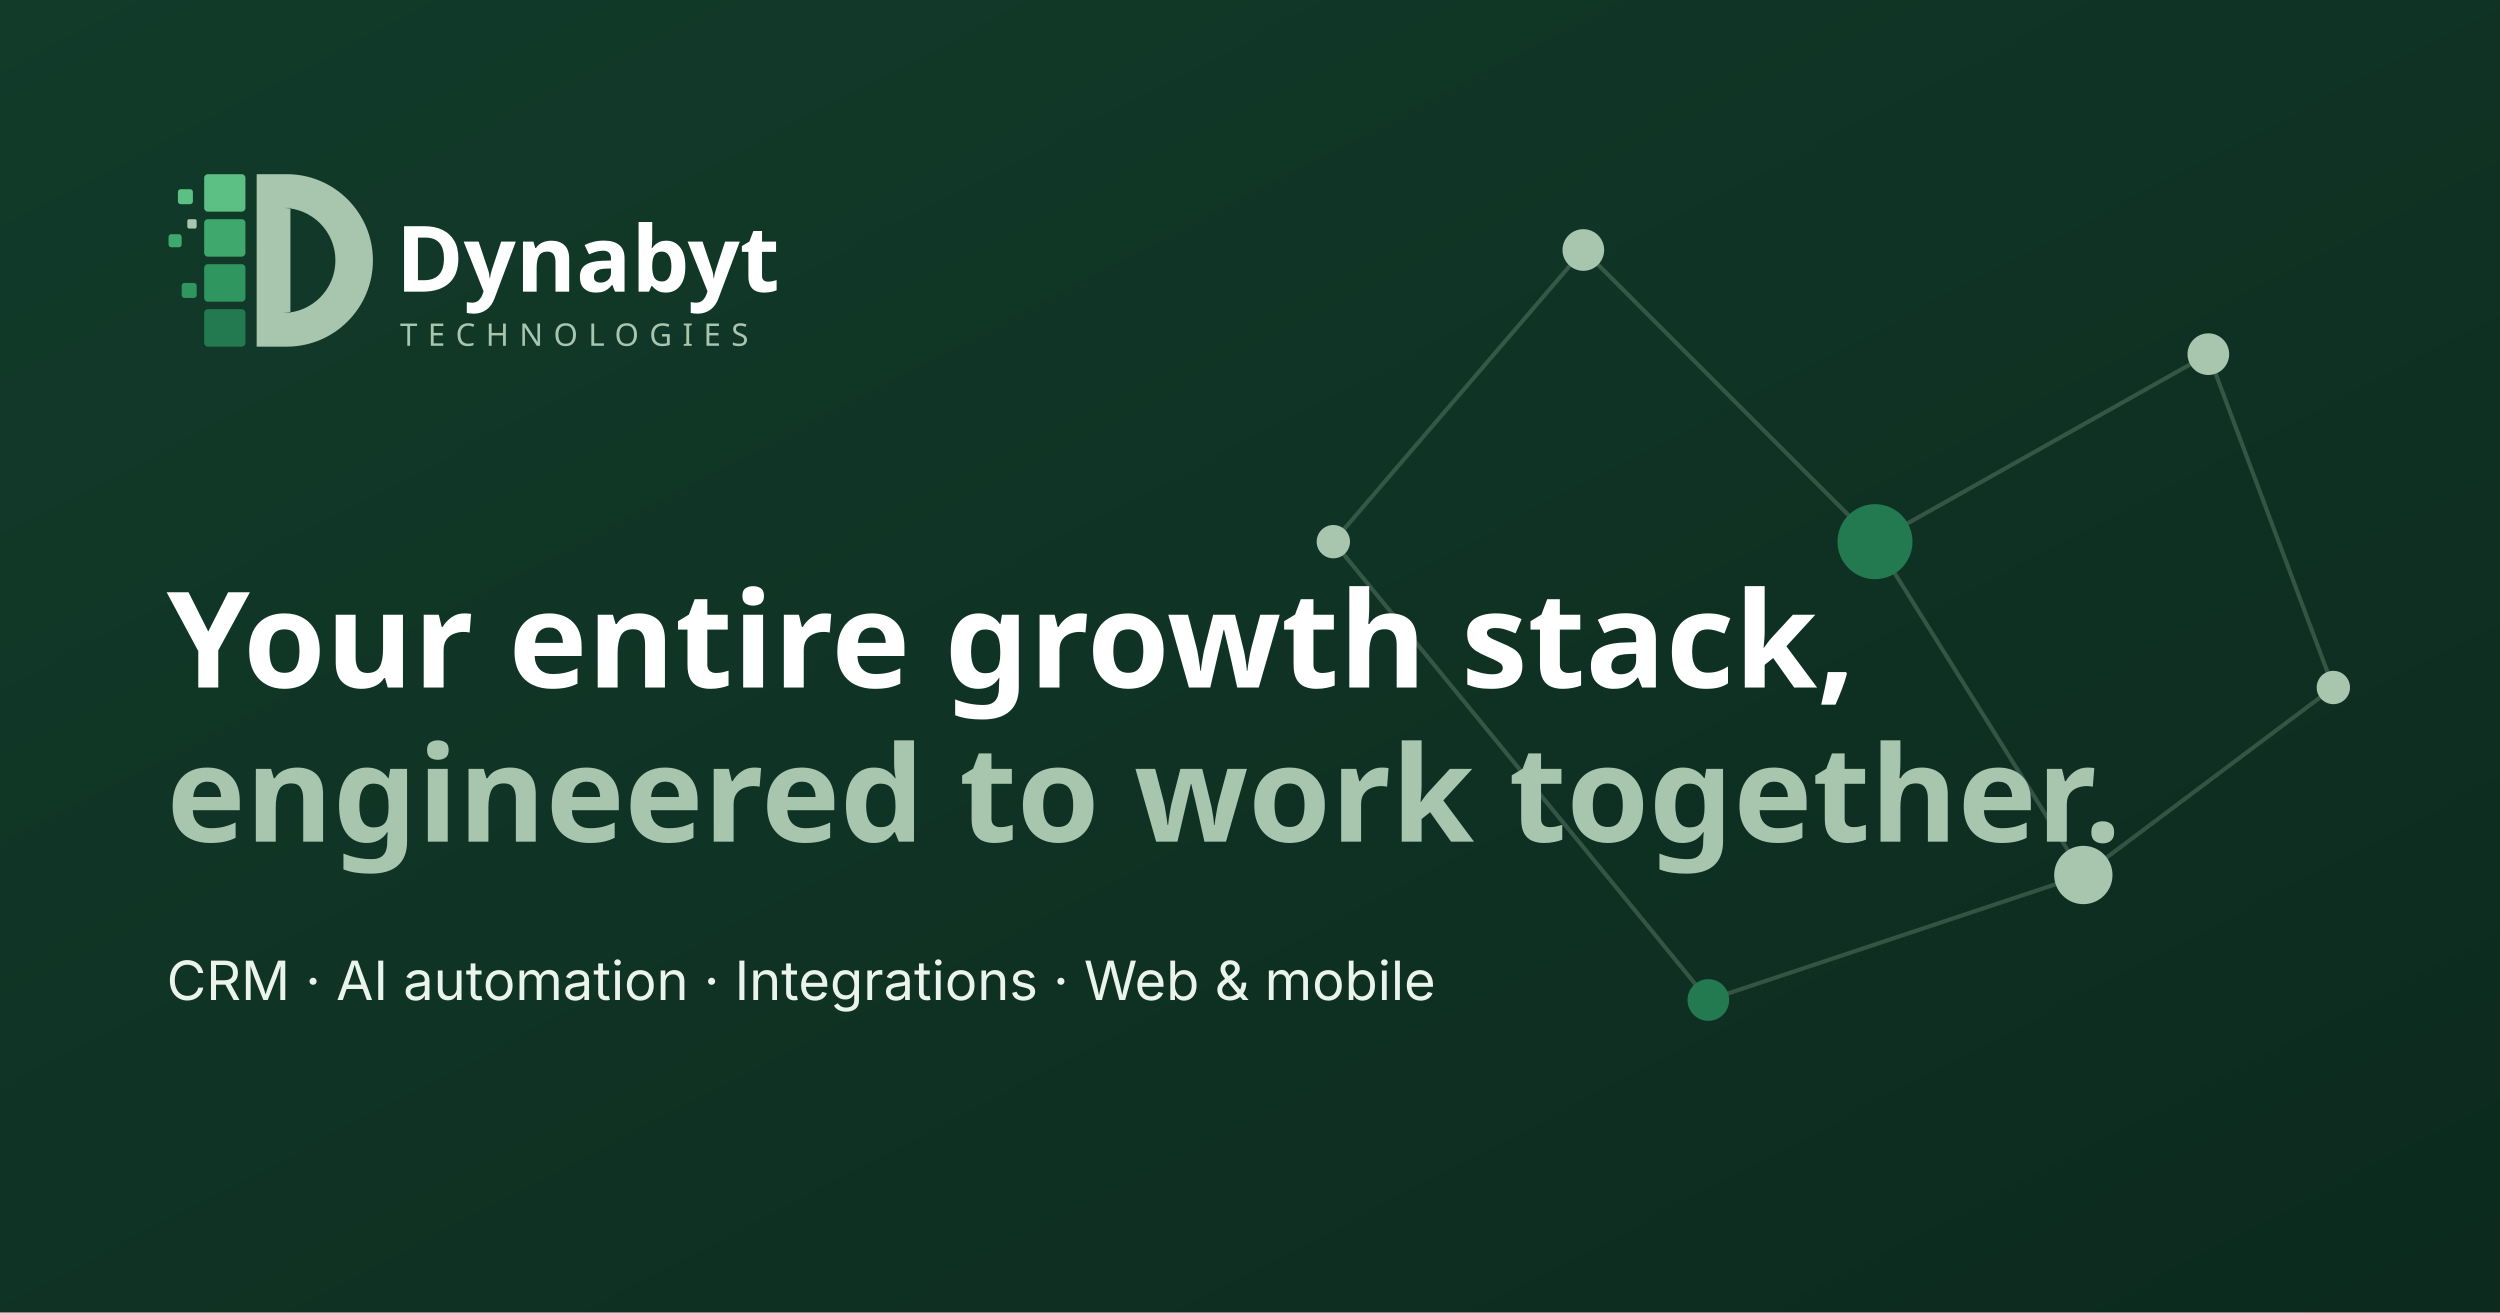
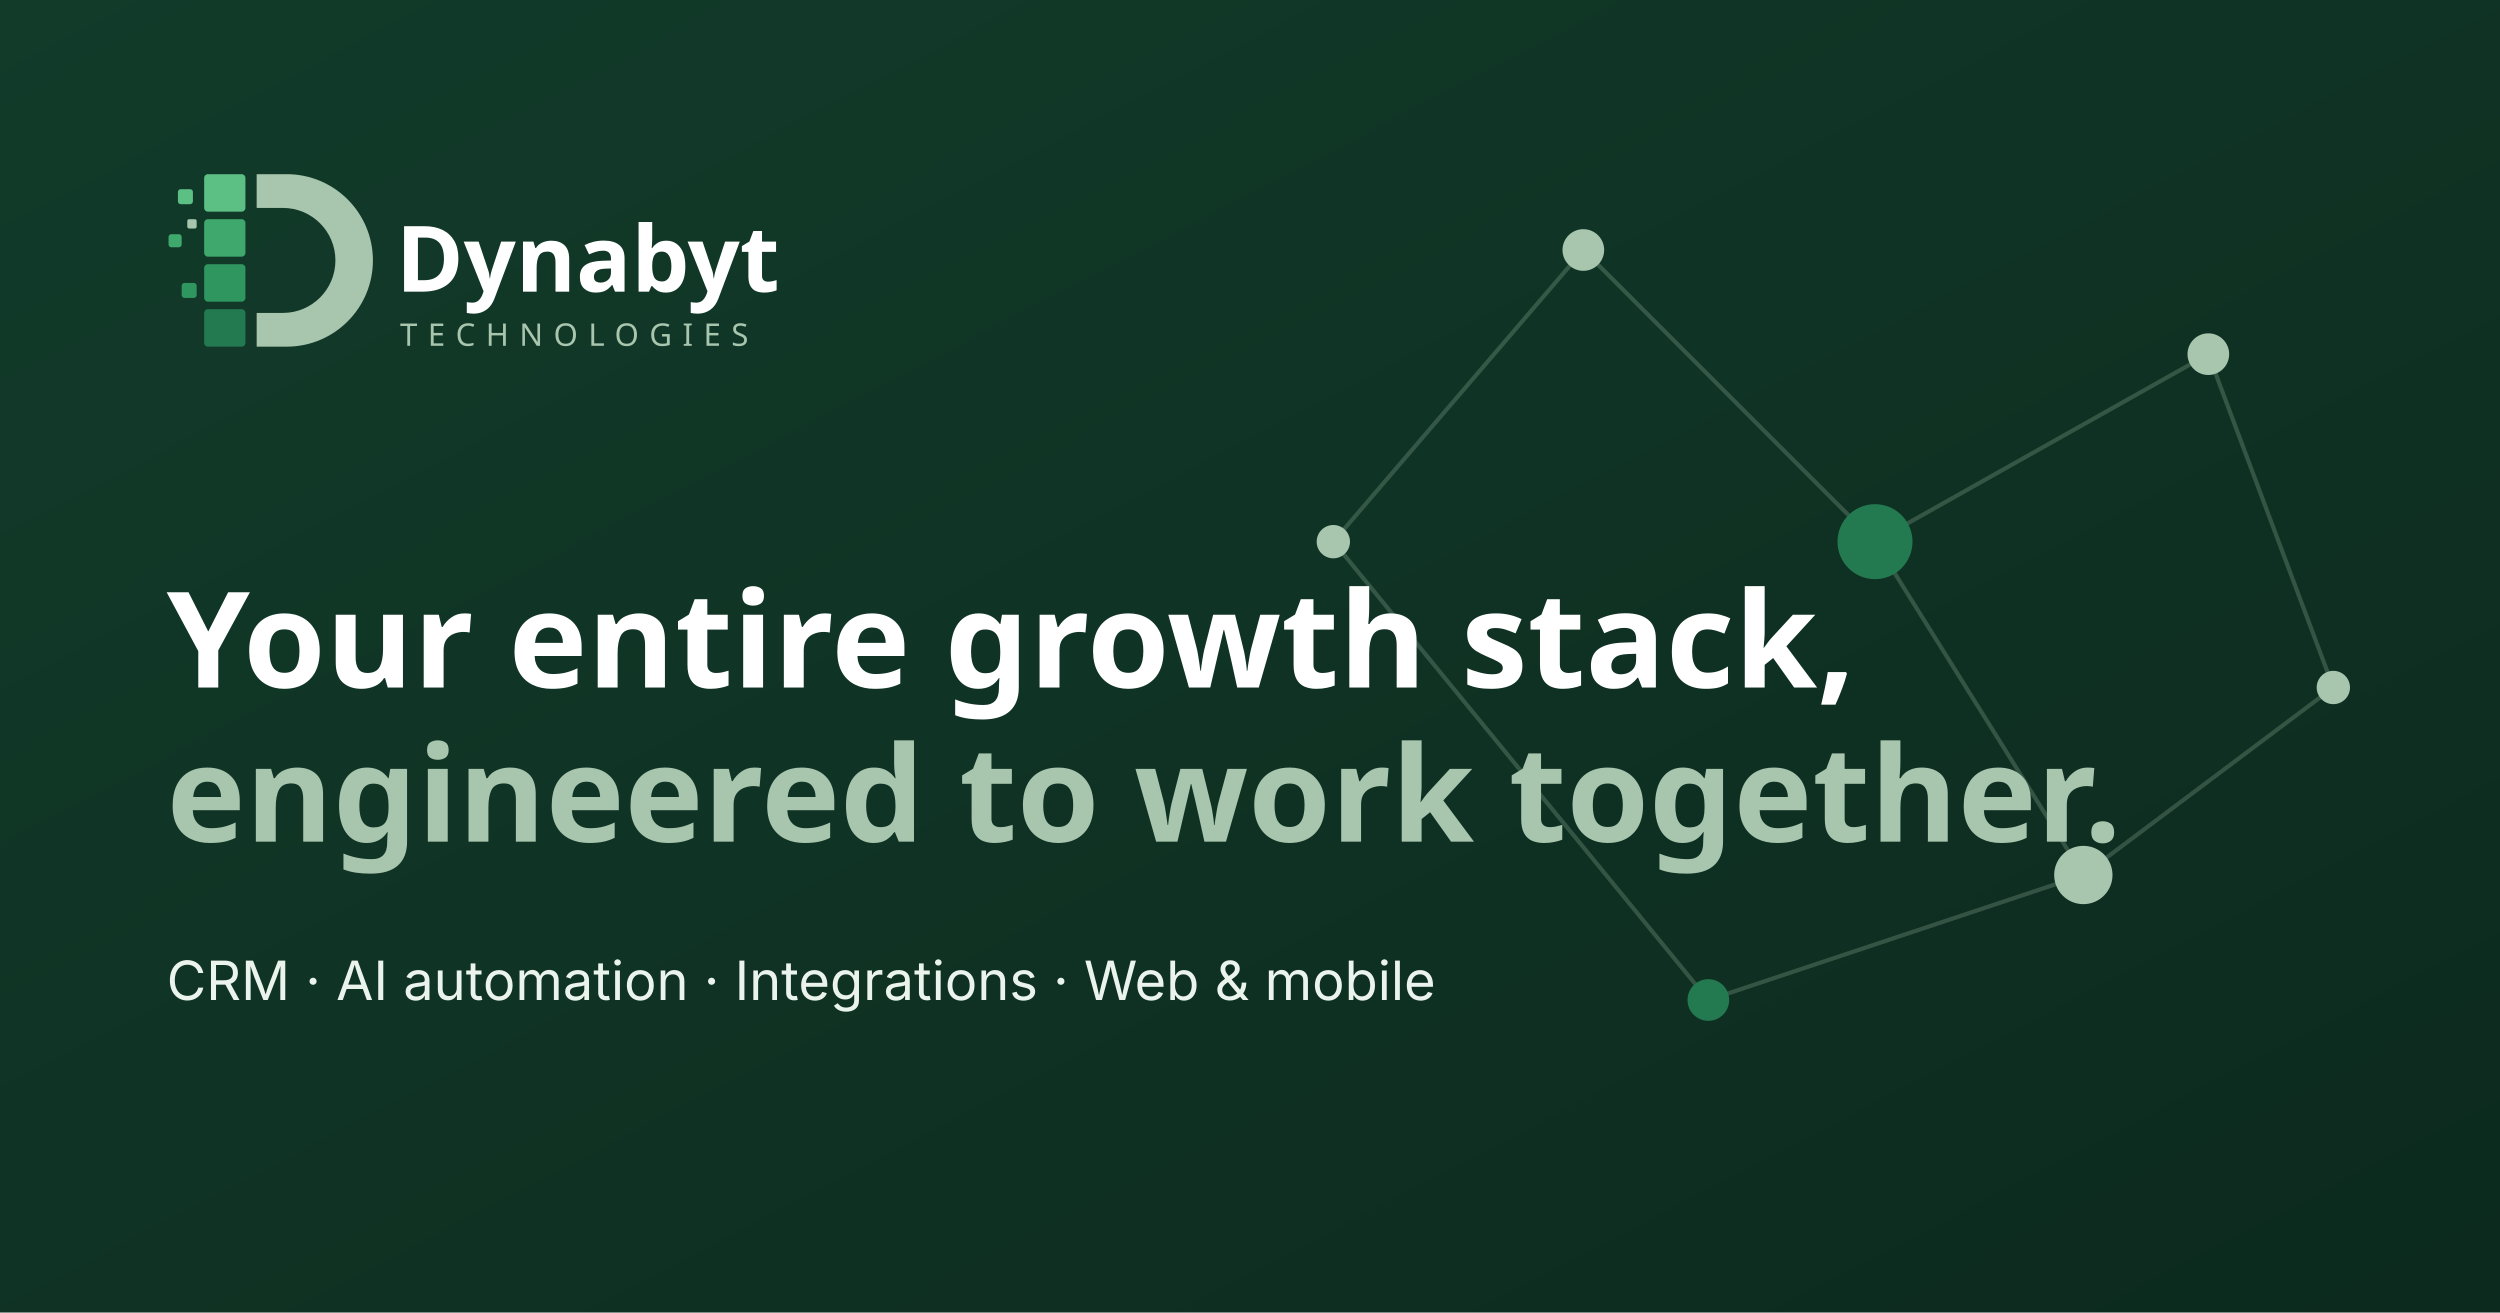
<svg xmlns="http://www.w3.org/2000/svg" width="1200" height="630" viewBox="0 0 1200 630">
  <defs>
    <linearGradient id="g" x1="0" y1="0" x2="1" y2="1">
      <stop offset="0" stop-color="#3FA86C" />
      <stop offset="1" stop-color="#123B2A" />
    </linearGradient>
    <linearGradient id="bg" x1="0" y1="0" x2="1" y2="1">
      <stop offset="0" stop-color="#123B2A" />
      <stop offset="1" stop-color="#0c2a1e" />
    </linearGradient>
  </defs>
  <rect width="1200" height="630" fill="url(#bg)" />
  <line x1="760" y1="120" x2="900" y2="260" stroke="#A8C5AE" stroke-opacity=".25" stroke-width="2" />
  <line x1="900" y1="260" x2="1060" y2="170" stroke="#A8C5AE" stroke-opacity=".25" stroke-width="2" />
  <line x1="900" y1="260" x2="1000" y2="420" stroke="#A8C5AE" stroke-opacity=".25" stroke-width="2" />
  <line x1="1000" y1="420" x2="820" y2="480" stroke="#A8C5AE" stroke-opacity=".25" stroke-width="2" />
  <line x1="760" y1="120" x2="640" y2="260" stroke="#A8C5AE" stroke-opacity=".25" stroke-width="2" />
  <line x1="640" y1="260" x2="820" y2="480" stroke="#A8C5AE" stroke-opacity=".25" stroke-width="2" />
  <line x1="1060" y1="170" x2="1120" y2="330" stroke="#A8C5AE" stroke-opacity=".25" stroke-width="2" />
  <line x1="1120" y1="330" x2="1000" y2="420" stroke="#A8C5AE" stroke-opacity=".25" stroke-width="2" />
  <circle cx="760" cy="120" r="10" fill="#A8C5AE" />
  <circle cx="900" cy="260" r="18" fill="#247A50" />
  <circle cx="1060" cy="170" r="10" fill="#A8C5AE" />
  <circle cx="1000" cy="420" r="14" fill="#A8C5AE" />
  <circle cx="820" cy="480" r="10" fill="#247A50" />
  <circle cx="640" cy="260" r="8" fill="#A8C5AE" />
  <circle cx="1120" cy="330" r="8" fill="#A8C5AE" />
  <g transform="translate(80 80) scale(.9)">
    <rect x="20" y="4" width="22" height="20" rx="2" fill="#5CBF84" />
    <rect x="20" y="28" width="22" height="20" rx="2" fill="#3FA86C" />
    <rect x="20" y="52" width="22" height="20" rx="2" fill="#2F9660" />
    <rect x="20" y="76" width="22" height="20" rx="2" fill="#247A50" />
    <rect x="6" y="12" width="8" height="8" rx="1.5" fill="#5CBF84" />
    <rect x="1" y="36" width="7" height="7" rx="1.5" fill="#3FA86C" />
    <rect x="8" y="62" width="8" height="8" rx="1.5" fill="#2F9660" />
    <rect x="11" y="28" width="5" height="5" rx="1" fill="#A8C5AE" />
-     <path fill="#A8C5AE" fill-rule="evenodd" d="M48 4H64A46 46 0 0 1 64 96H48ZM66 22H62A28 28 0 0 1 62 78H66Z" />
+     <path fill="#A8C5AE" d="M48 4H64A46 46 0 0 1 64 96H48V78H62A28 28 0 0 0 62 22H48Z" />
  </g>
  <text x="190" y="140" font-family="Outfit" font-weight="700" font-size="44" fill="#FFFFFF">Dynabyt</text>
  <text x="192" y="166" font-family="Outfit" font-size="15" letter-spacing="5" fill="#A8C5AE">TECHNOLOGIES</text>
  <text x="80" y="330" font-family="Outfit" font-weight="700" font-size="64" fill="#FFFFFF">Your entire growth stack,</text>
  <text x="80" y="404" font-family="Outfit" font-weight="700" font-size="64" fill="#A8C5AE">engineered to work together.</text>
  <text x="80" y="480" font-family="Inter" font-size="26" fill="#EAF3EC">CRM · AI automation · Integrations · Web &amp; mobile</text>
</svg>
